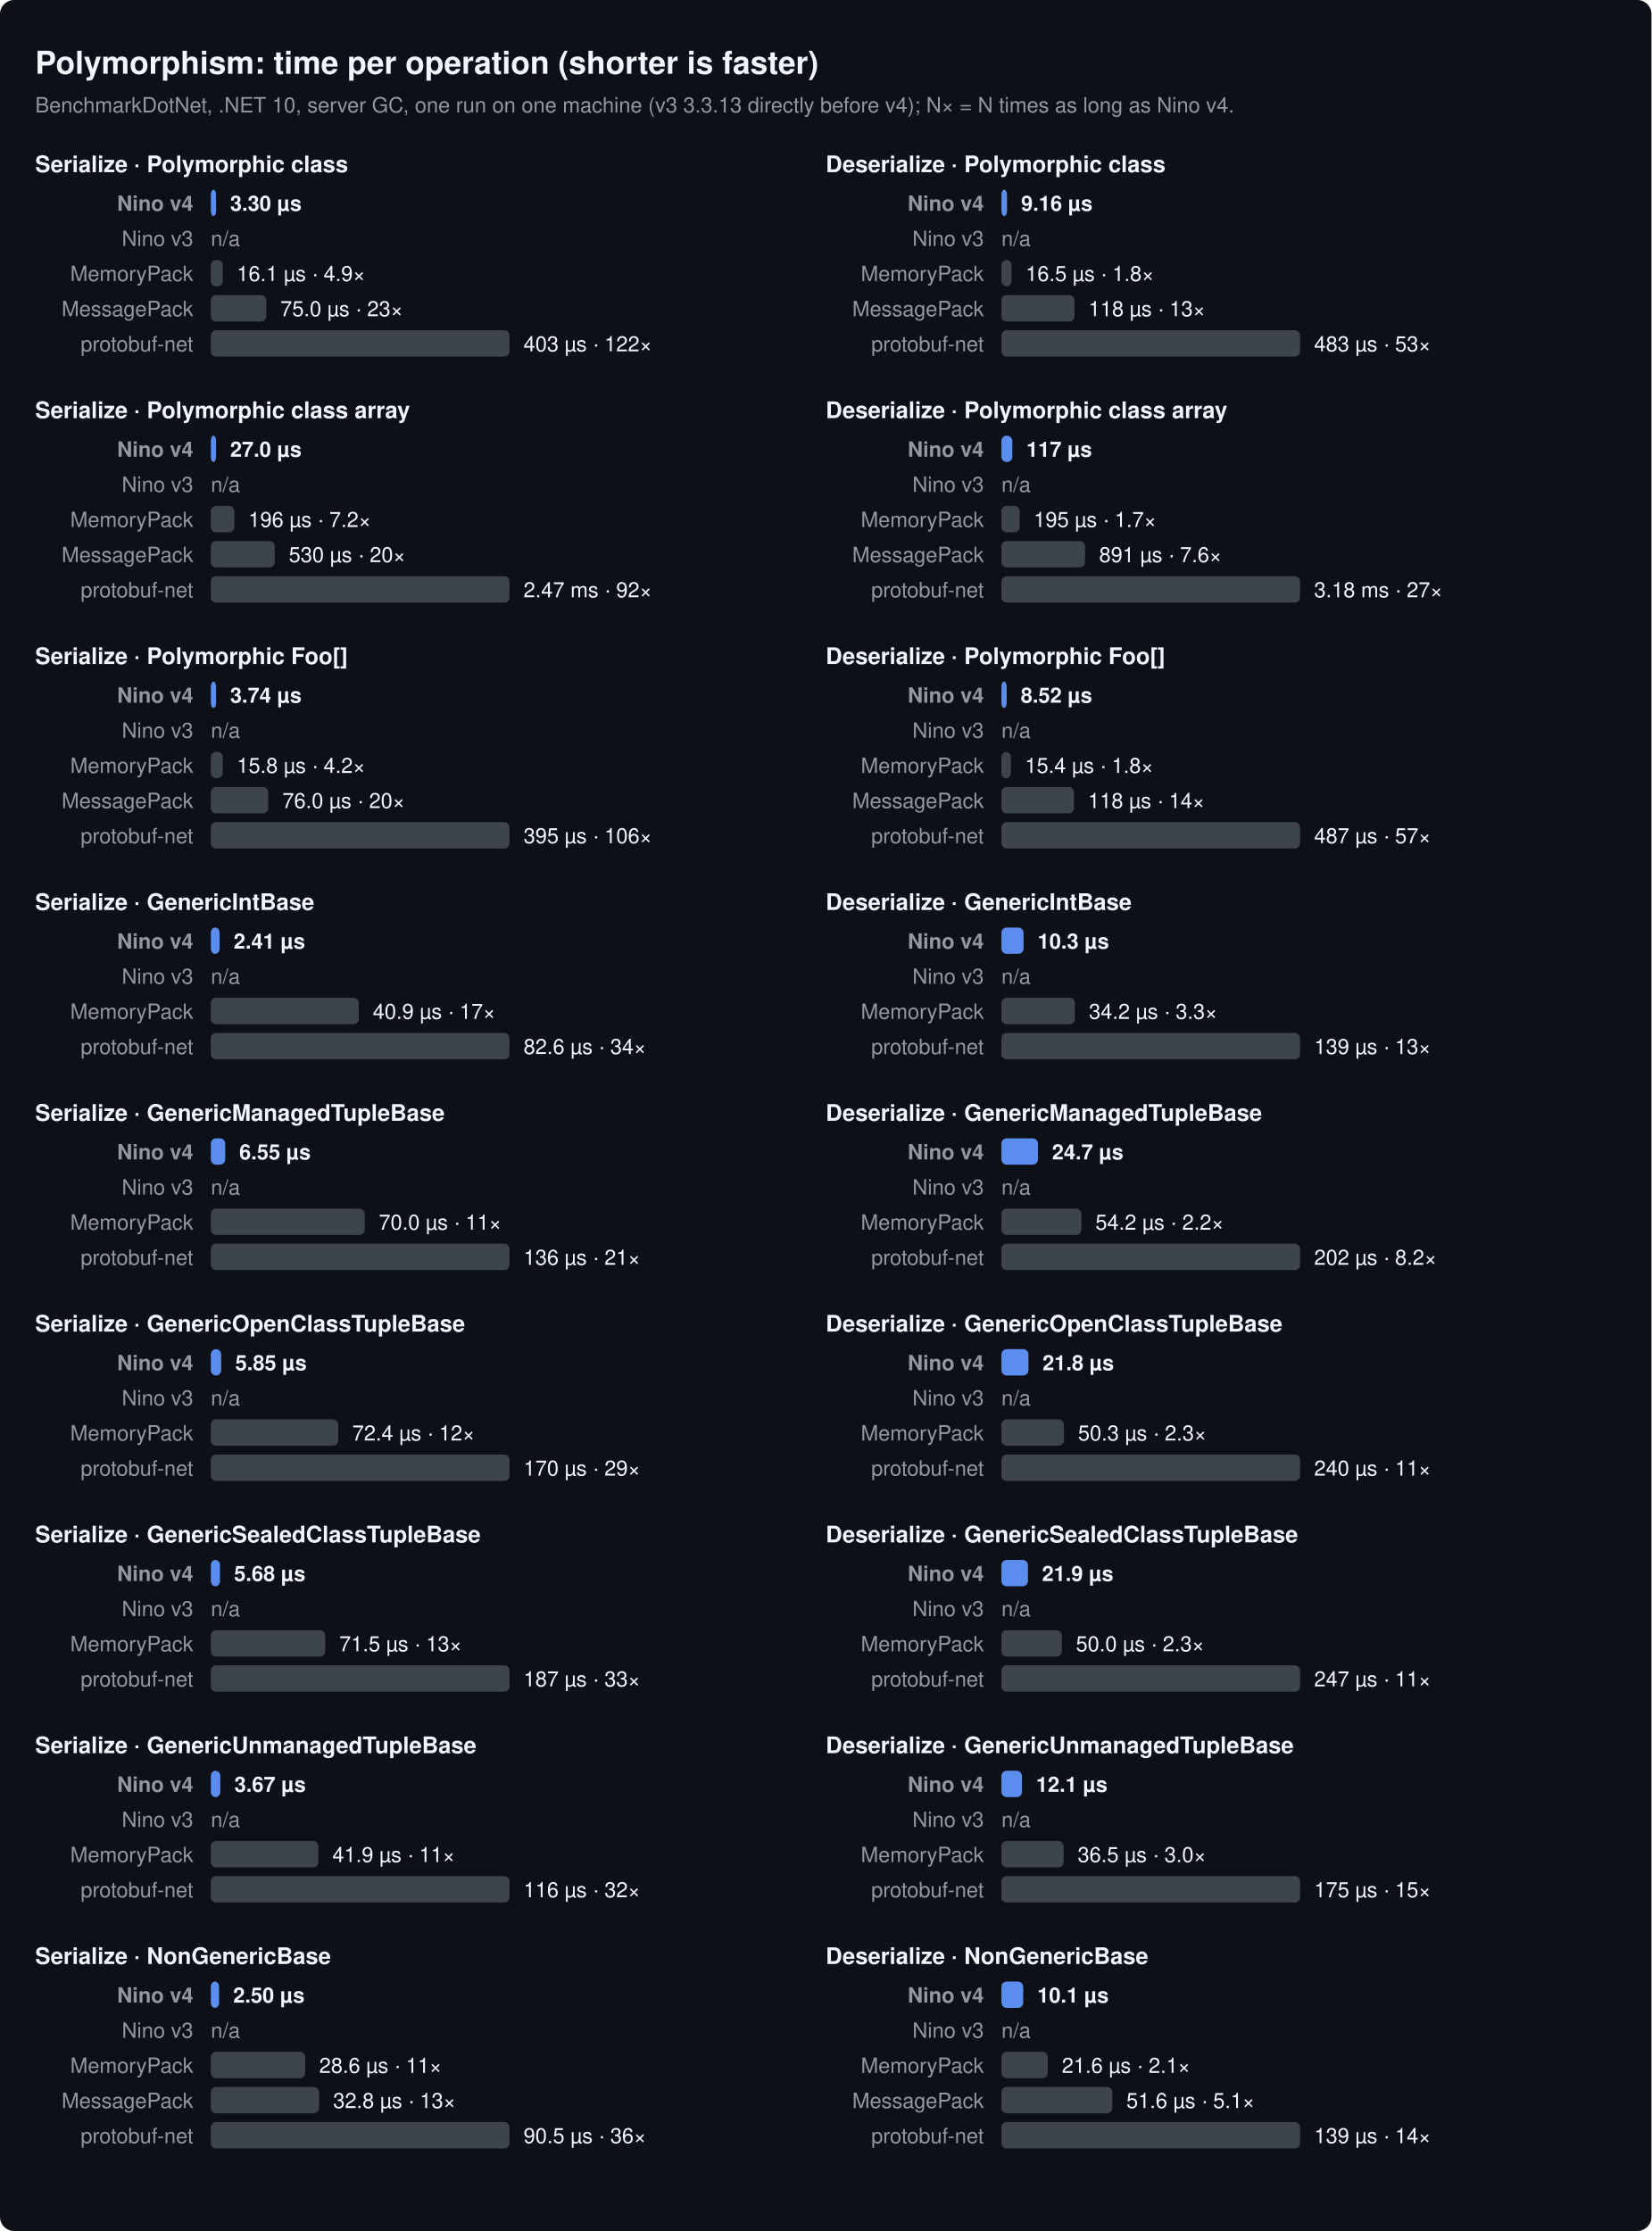
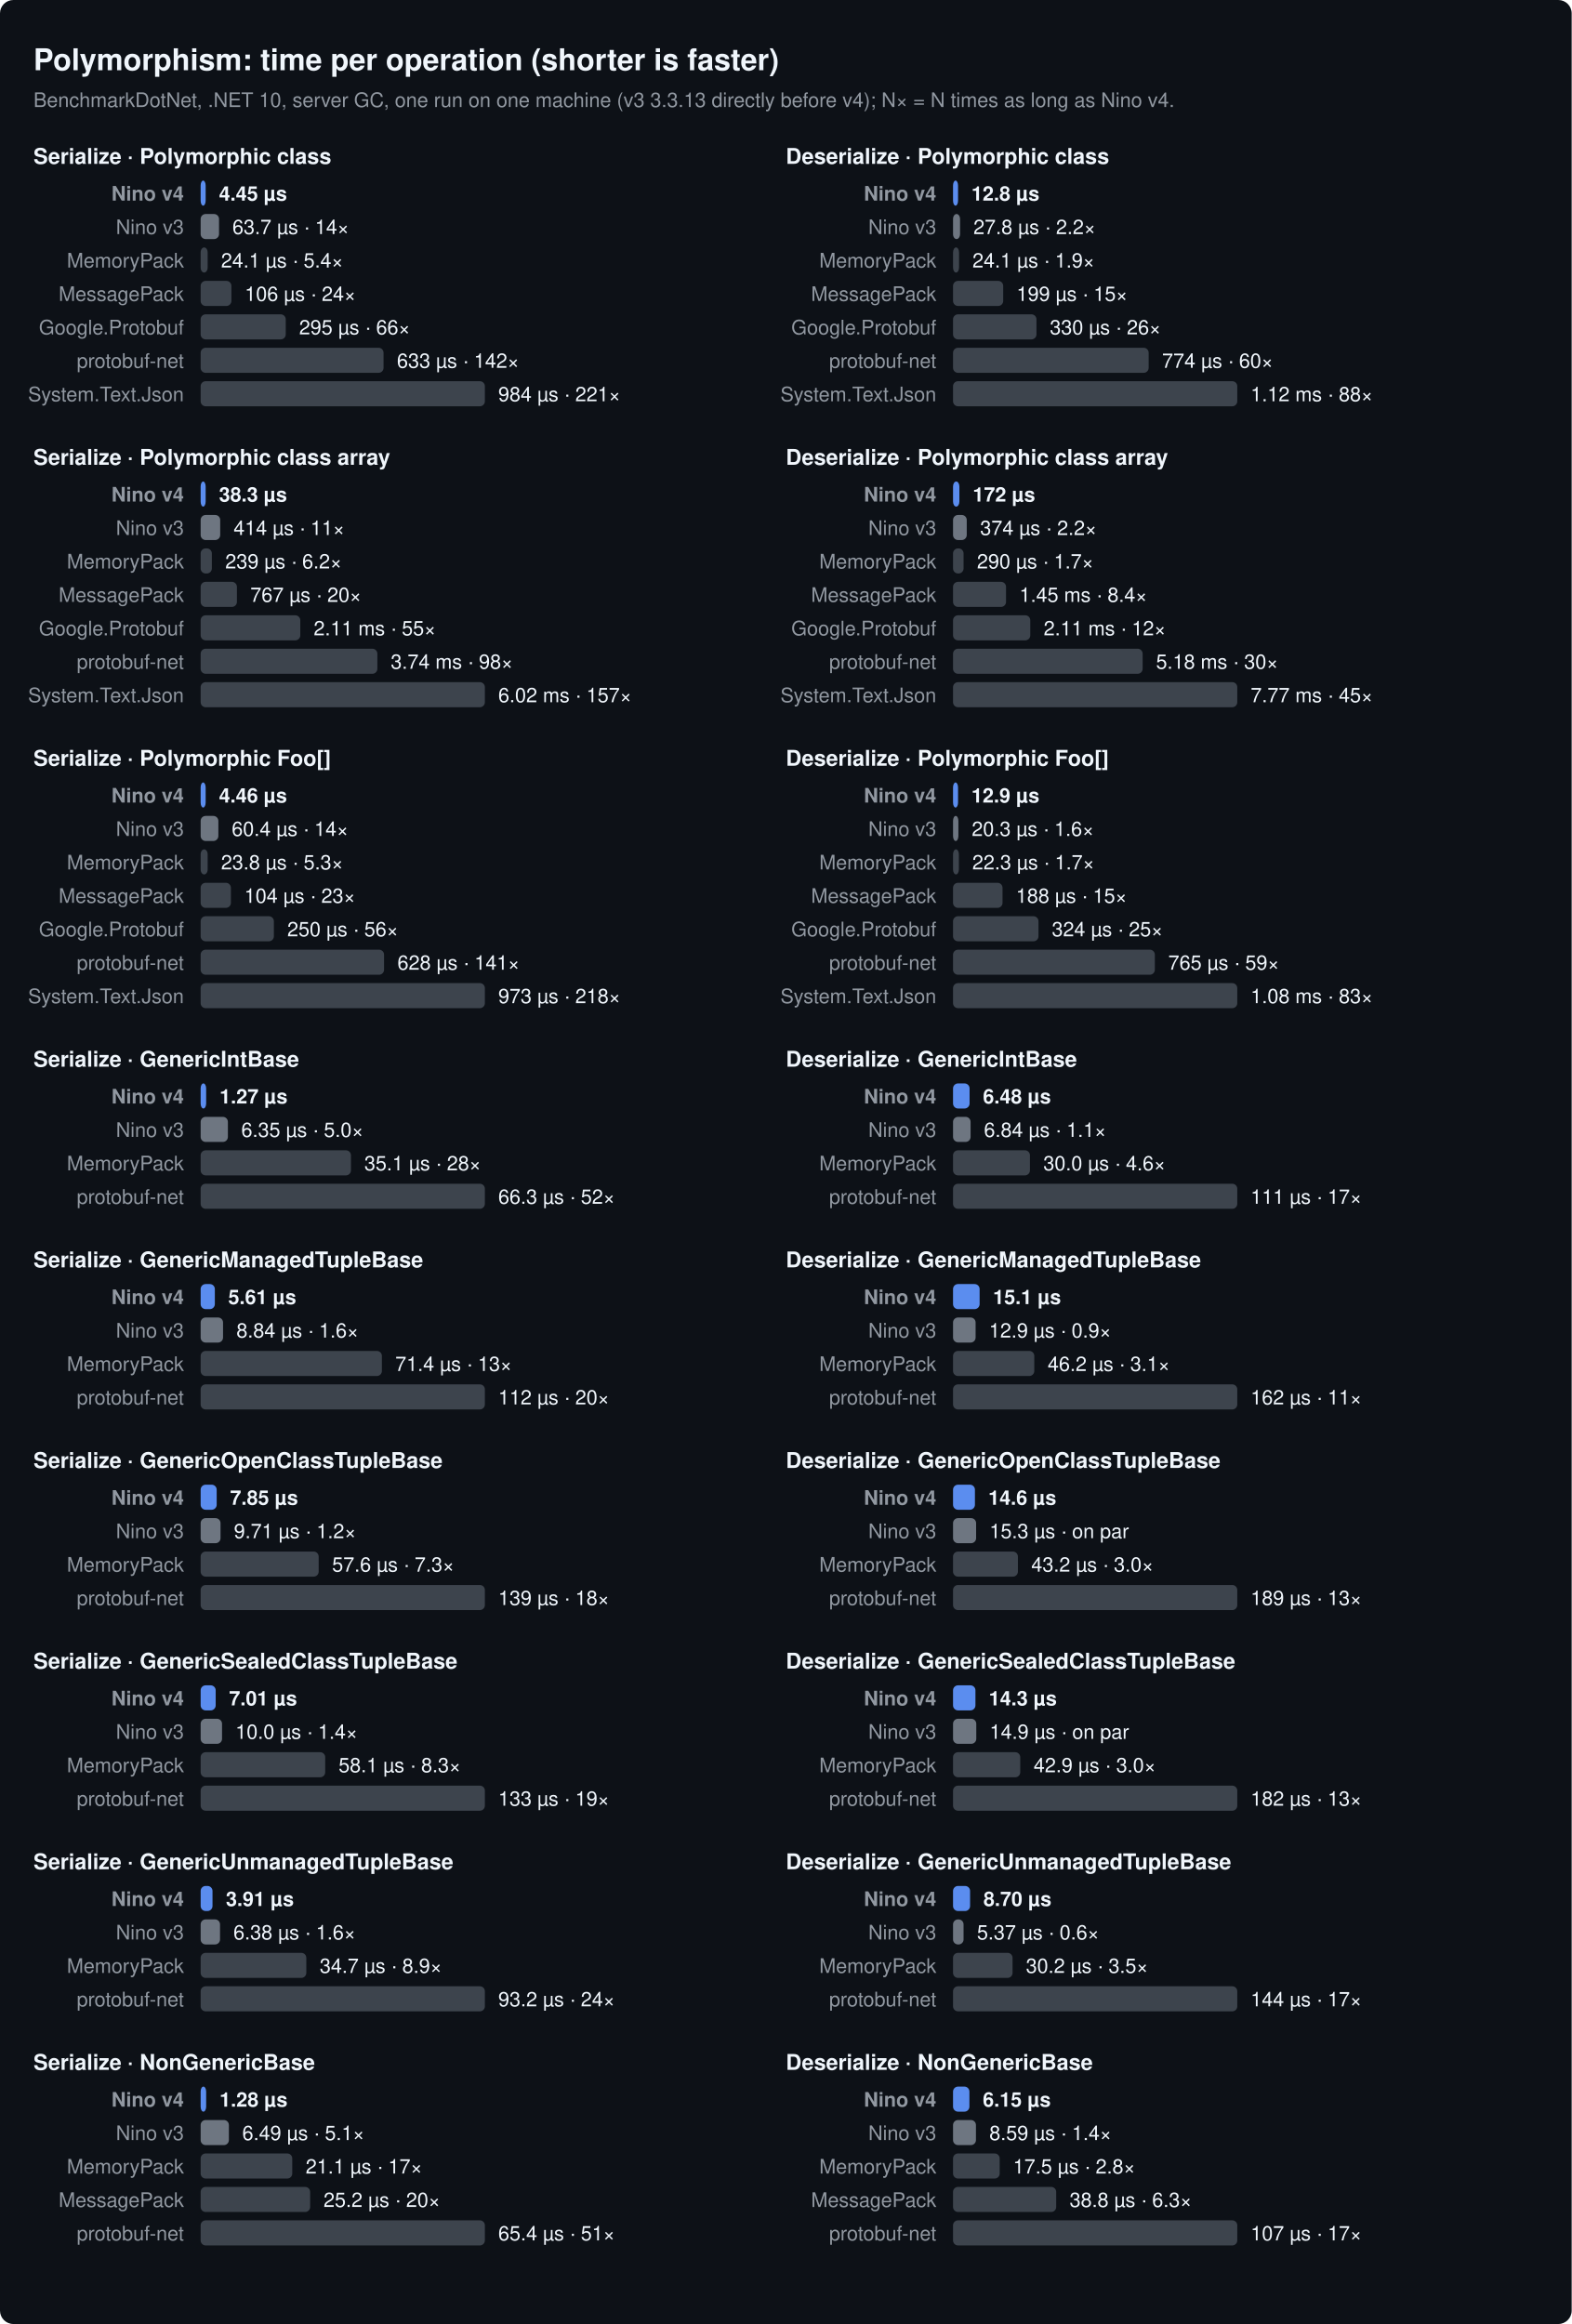
- <svg xmlns="http://www.w3.org/2000/svg" viewBox="0 0 940 1270" width="940" height="1270" font-family="-apple-system,Segoe UI,Helvetica,Arial,sans-serif">
-   <rect width="940" height="1270" rx="8" fill="#0d1117" />
+ <svg xmlns="http://www.w3.org/2000/svg" viewBox="0 0 940 1390" width="940" height="1390" font-family="-apple-system,Segoe UI,Helvetica,Arial,sans-serif">
+   <rect width="940" height="1390" rx="8" fill="#0d1117" />
  <g transform="translate(20 20)">
    <style>.t{font-size:18px;font-weight:700;fill:#f0f6fc}.s{font-size:12px;fill:#9198a1}.g{font-size:13px;font-weight:600;fill:#f0f6fc}.l{font-size:12px;fill:#9198a1;text-anchor:end}.v{font-size:12px;fill:#f0f6fc}.n{font-weight:700}.a{fill:#5b8def}.b{fill:#6e7681}.c{fill:#3d444d}</style>
    <text x="0" y="22" class="t">Polymorphism: time per operation (shorter is faster)</text>
    <text x="0" y="44" class="s">BenchmarkDotNet, .NET 10, server GC, one run on one machine (v3 3.3.13 directly before v4); N× = N times as long as Nino v4.</text>
    <text x="0" y="78" class="g">Serialize · Polymorphic class</text>
    <text x="90" y="100" class="l n">Nino v4</text>
    <rect x="100" y="88" width="3.0" height="15" rx="3" class="a" />
-     <text x="111.0" y="100" class="v n">3.30 µs</text>
+     <text x="111.0" y="100" class="v n">4.45 µs</text>
    <text x="90" y="120" class="l">Nino v3</text>
-     <text x="100" y="120" class="s">n/a</text>
+     <rect x="100" y="108" width="11.0" height="15" rx="3" class="b" />
+     <text x="119.0" y="120" class="v">63.7 µs · 14×</text>
    <text x="90" y="140" class="l">MemoryPack</text>
-     <rect x="100" y="128" width="6.8" height="15" rx="3" class="c" />
-     <text x="114.8" y="140" class="v">16.1 µs · 4.9×</text>
+     <rect x="100" y="128" width="4.2" height="15" rx="3" class="c" />
+     <text x="112.2" y="140" class="v">24.1 µs · 5.4×</text>
    <text x="90" y="160" class="l">MessagePack</text>
-     <rect x="100" y="148" width="31.6" height="15" rx="3" class="c" />
-     <text x="139.6" y="160" class="v">75.0 µs · 23×</text>
-     <text x="90" y="180" class="l">protobuf-net</text>
-     <rect x="100" y="168" width="170.0" height="15" rx="3" class="c" />
-     <text x="278.0" y="180" class="v">403 µs · 122×</text>
+     <rect x="100" y="148" width="18.4" height="15" rx="3" class="c" />
+     <text x="126.4" y="160" class="v">106 µs · 24×</text>
+     <text x="90" y="180" class="l">Google.Protobuf</text>
+     <rect x="100" y="168" width="50.9" height="15" rx="3" class="c" />
+     <text x="158.9" y="180" class="v">295 µs · 66×</text>
+     <text x="90" y="200" class="l">protobuf-net</text>
+     <rect x="100" y="188" width="109.4" height="15" rx="3" class="c" />
+     <text x="217.4" y="200" class="v">633 µs · 142×</text>
+     <text x="90" y="220" class="l">System.Text.Json</text>
+     <rect x="100" y="208" width="170.0" height="15" rx="3" class="c" />
+     <text x="278.0" y="220" class="v">984 µs · 221×</text>
    <text x="450" y="78" class="g">Deserialize · Polymorphic class</text>
    <text x="540" y="100" class="l n">Nino v4</text>
-     <rect x="550" y="88" width="3.2" height="15" rx="3" class="a" />
-     <text x="561.2" y="100" class="v n">9.16 µs</text>
+     <rect x="550" y="88" width="3.0" height="15" rx="3" class="a" />
+     <text x="561.0" y="100" class="v n">12.8 µs</text>
    <text x="540" y="120" class="l">Nino v3</text>
-     <text x="550" y="120" class="s">n/a</text>
+     <rect x="550" y="108" width="4.2" height="15" rx="3" class="b" />
+     <text x="562.2" y="120" class="v">27.8 µs · 2.2×</text>
    <text x="540" y="140" class="l">MemoryPack</text>
-     <rect x="550" y="128" width="5.8" height="15" rx="3" class="c" />
-     <text x="563.8" y="140" class="v">16.5 µs · 1.8×</text>
+     <rect x="550" y="128" width="3.6" height="15" rx="3" class="c" />
+     <text x="561.6" y="140" class="v">24.1 µs · 1.9×</text>
    <text x="540" y="160" class="l">MessagePack</text>
-     <rect x="550" y="148" width="41.6" height="15" rx="3" class="c" />
-     <text x="599.6" y="160" class="v">118 µs · 13×</text>
-     <text x="540" y="180" class="l">protobuf-net</text>
-     <rect x="550" y="168" width="170.0" height="15" rx="3" class="c" />
-     <text x="728.0" y="180" class="v">483 µs · 53×</text>
-     <text x="0" y="218" class="g">Serialize · Polymorphic class array</text>
-     <text x="90" y="240" class="l n">Nino v4</text>
-     <rect x="100" y="228" width="3.0" height="15" rx="3" class="a" />
-     <text x="111.0" y="240" class="v n">27.0 µs</text>
-     <text x="90" y="260" class="l">Nino v3</text>
-     <text x="100" y="260" class="s">n/a</text>
-     <text x="90" y="280" class="l">MemoryPack</text>
-     <rect x="100" y="268" width="13.4" height="15" rx="3" class="c" />
-     <text x="121.4" y="280" class="v">196 µs · 7.2×</text>
-     <text x="90" y="300" class="l">MessagePack</text>
-     <rect x="100" y="288" width="36.4" height="15" rx="3" class="c" />
-     <text x="144.4" y="300" class="v">530 µs · 20×</text>
-     <text x="90" y="320" class="l">protobuf-net</text>
-     <rect x="100" y="308" width="170.0" height="15" rx="3" class="c" />
-     <text x="278.0" y="320" class="v">2.47 ms · 92×</text>
-     <text x="450" y="218" class="g">Deserialize · Polymorphic class array</text>
-     <text x="540" y="240" class="l n">Nino v4</text>
-     <rect x="550" y="228" width="6.2" height="15" rx="3" class="a" />
-     <text x="564.2" y="240" class="v n">117 µs</text>
-     <text x="540" y="260" class="l">Nino v3</text>
-     <text x="550" y="260" class="s">n/a</text>
-     <text x="540" y="280" class="l">MemoryPack</text>
-     <rect x="550" y="268" width="10.4" height="15" rx="3" class="c" />
-     <text x="568.4" y="280" class="v">195 µs · 1.7×</text>
-     <text x="540" y="300" class="l">MessagePack</text>
-     <rect x="550" y="288" width="47.6" height="15" rx="3" class="c" />
-     <text x="605.6" y="300" class="v">891 µs · 7.6×</text>
-     <text x="540" y="320" class="l">protobuf-net</text>
-     <rect x="550" y="308" width="170.0" height="15" rx="3" class="c" />
-     <text x="728.0" y="320" class="v">3.18 ms · 27×</text>
-     <text x="0" y="358" class="g">Serialize · Polymorphic Foo[]</text>
-     <text x="90" y="380" class="l n">Nino v4</text>
-     <rect x="100" y="368" width="3.0" height="15" rx="3" class="a" />
-     <text x="111.0" y="380" class="v n">3.74 µs</text>
-     <text x="90" y="400" class="l">Nino v3</text>
-     <text x="100" y="400" class="s">n/a</text>
-     <text x="90" y="420" class="l">MemoryPack</text>
-     <rect x="100" y="408" width="6.8" height="15" rx="3" class="c" />
-     <text x="114.8" y="420" class="v">15.8 µs · 4.2×</text>
-     <text x="90" y="440" class="l">MessagePack</text>
-     <rect x="100" y="428" width="32.7" height="15" rx="3" class="c" />
-     <text x="140.7" y="440" class="v">76.0 µs · 20×</text>
-     <text x="90" y="460" class="l">protobuf-net</text>
-     <rect x="100" y="448" width="170.0" height="15" rx="3" class="c" />
-     <text x="278.0" y="460" class="v">395 µs · 106×</text>
-     <text x="450" y="358" class="g">Deserialize · Polymorphic Foo[]</text>
-     <text x="540" y="380" class="l n">Nino v4</text>
-     <rect x="550" y="368" width="3.0" height="15" rx="3" class="a" />
-     <text x="561.0" y="380" class="v n">8.52 µs</text>
-     <text x="540" y="400" class="l">Nino v3</text>
-     <text x="550" y="400" class="s">n/a</text>
-     <text x="540" y="420" class="l">MemoryPack</text>
-     <rect x="550" y="408" width="5.4" height="15" rx="3" class="c" />
-     <text x="563.4" y="420" class="v">15.4 µs · 1.8×</text>
-     <text x="540" y="440" class="l">MessagePack</text>
-     <rect x="550" y="428" width="41.3" height="15" rx="3" class="c" />
-     <text x="599.3" y="440" class="v">118 µs · 14×</text>
-     <text x="540" y="460" class="l">protobuf-net</text>
-     <rect x="550" y="448" width="170.0" height="15" rx="3" class="c" />
-     <text x="728.0" y="460" class="v">487 µs · 57×</text>
-     <text x="0" y="498" class="g">Serialize · GenericIntBase</text>
-     <text x="90" y="520" class="l n">Nino v4</text>
-     <rect x="100" y="508" width="5.0" height="15" rx="3" class="a" />
-     <text x="113.0" y="520" class="v n">2.41 µs</text>
-     <text x="90" y="540" class="l">Nino v3</text>
-     <text x="100" y="540" class="s">n/a</text>
-     <text x="90" y="560" class="l">MemoryPack</text>
-     <rect x="100" y="548" width="84.2" height="15" rx="3" class="c" />
-     <text x="192.2" y="560" class="v">40.9 µs · 17×</text>
-     <text x="90" y="580" class="l">protobuf-net</text>
+     <rect x="550" y="148" width="30.0" height="15" rx="3" class="c" />
+     <text x="588.0" y="160" class="v">199 µs · 15×</text>
+     <text x="540" y="180" class="l">Google.Protobuf</text>
+     <rect x="550" y="168" width="49.9" height="15" rx="3" class="c" />
+     <text x="607.9" y="180" class="v">330 µs · 26×</text>
+     <text x="540" y="200" class="l">protobuf-net</text>
+     <rect x="550" y="188" width="117.0" height="15" rx="3" class="c" />
+     <text x="675.0" y="200" class="v">774 µs · 60×</text>
+     <text x="540" y="220" class="l">System.Text.Json</text>
+     <rect x="550" y="208" width="170.0" height="15" rx="3" class="c" />
+     <text x="728.0" y="220" class="v">1.12 ms · 88×</text>
+     <text x="0" y="258" class="g">Serialize · Polymorphic class array</text>
+     <text x="90" y="280" class="l n">Nino v4</text>
+     <rect x="100" y="268" width="3.0" height="15" rx="3" class="a" />
+     <text x="111.0" y="280" class="v n">38.3 µs</text>
+     <text x="90" y="300" class="l">Nino v3</text>
+     <rect x="100" y="288" width="11.7" height="15" rx="3" class="b" />
+     <text x="119.7" y="300" class="v">414 µs · 11×</text>
+     <text x="90" y="320" class="l">MemoryPack</text>
+     <rect x="100" y="308" width="6.7" height="15" rx="3" class="c" />
+     <text x="114.7" y="320" class="v">239 µs · 6.2×</text>
+     <text x="90" y="340" class="l">MessagePack</text>
+     <rect x="100" y="328" width="21.7" height="15" rx="3" class="c" />
+     <text x="129.7" y="340" class="v">767 µs · 20×</text>
+     <text x="90" y="360" class="l">Google.Protobuf</text>
+     <rect x="100" y="348" width="59.6" height="15" rx="3" class="c" />
+     <text x="167.6" y="360" class="v">2.11 ms · 55×</text>
+     <text x="90" y="380" class="l">protobuf-net</text>
+     <rect x="100" y="368" width="105.7" height="15" rx="3" class="c" />
+     <text x="213.7" y="380" class="v">3.74 ms · 98×</text>
+     <text x="90" y="400" class="l">System.Text.Json</text>
+     <rect x="100" y="388" width="170.0" height="15" rx="3" class="c" />
+     <text x="278.0" y="400" class="v">6.02 ms · 157×</text>
+     <text x="450" y="258" class="g">Deserialize · Polymorphic class array</text>
+     <text x="540" y="280" class="l n">Nino v4</text>
+     <rect x="550" y="268" width="3.8" height="15" rx="3" class="a" />
+     <text x="561.8" y="280" class="v n">172 µs</text>
+     <text x="540" y="300" class="l">Nino v3</text>
+     <rect x="550" y="288" width="8.2" height="15" rx="3" class="b" />
+     <text x="566.2" y="300" class="v">374 µs · 2.2×</text>
+     <text x="540" y="320" class="l">MemoryPack</text>
+     <rect x="550" y="308" width="6.3" height="15" rx="3" class="c" />
+     <text x="564.3" y="320" class="v">290 µs · 1.7×</text>
+     <text x="540" y="340" class="l">MessagePack</text>
+     <rect x="550" y="328" width="31.7" height="15" rx="3" class="c" />
+     <text x="589.7" y="340" class="v">1.45 ms · 8.4×</text>
+     <text x="540" y="360" class="l">Google.Protobuf</text>
+     <rect x="550" y="348" width="46.2" height="15" rx="3" class="c" />
+     <text x="604.2" y="360" class="v">2.11 ms · 12×</text>
+     <text x="540" y="380" class="l">protobuf-net</text>
+     <rect x="550" y="368" width="113.4" height="15" rx="3" class="c" />
+     <text x="671.4" y="380" class="v">5.18 ms · 30×</text>
+     <text x="540" y="400" class="l">System.Text.Json</text>
+     <rect x="550" y="388" width="170.0" height="15" rx="3" class="c" />
+     <text x="728.0" y="400" class="v">7.77 ms · 45×</text>
+     <text x="0" y="438" class="g">Serialize · Polymorphic Foo[]</text>
+     <text x="90" y="460" class="l n">Nino v4</text>
+     <rect x="100" y="448" width="3.0" height="15" rx="3" class="a" />
+     <text x="111.0" y="460" class="v n">4.46 µs</text>
+     <text x="90" y="480" class="l">Nino v3</text>
+     <rect x="100" y="468" width="10.6" height="15" rx="3" class="b" />
+     <text x="118.6" y="480" class="v">60.4 µs · 14×</text>
+     <text x="90" y="500" class="l">MemoryPack</text>
+     <rect x="100" y="488" width="4.2" height="15" rx="3" class="c" />
+     <text x="112.2" y="500" class="v">23.8 µs · 5.3×</text>
+     <text x="90" y="520" class="l">MessagePack</text>
+     <rect x="100" y="508" width="18.1" height="15" rx="3" class="c" />
+     <text x="126.1" y="520" class="v">104 µs · 23×</text>
+     <text x="90" y="540" class="l">Google.Protobuf</text>
+     <rect x="100" y="528" width="43.8" height="15" rx="3" class="c" />
+     <text x="151.8" y="540" class="v">250 µs · 56×</text>
+     <text x="90" y="560" class="l">protobuf-net</text>
+     <rect x="100" y="548" width="109.7" height="15" rx="3" class="c" />
+     <text x="217.7" y="560" class="v">628 µs · 141×</text>
+     <text x="90" y="580" class="l">System.Text.Json</text>
    <rect x="100" y="568" width="170.0" height="15" rx="3" class="c" />
-     <text x="278.0" y="580" class="v">82.6 µs · 34×</text>
-     <text x="450" y="498" class="g">Deserialize · GenericIntBase</text>
-     <text x="540" y="520" class="l n">Nino v4</text>
-     <rect x="550" y="508" width="12.6" height="15" rx="3" class="a" />
-     <text x="570.6" y="520" class="v n">10.3 µs</text>
-     <text x="540" y="540" class="l">Nino v3</text>
-     <text x="550" y="540" class="s">n/a</text>
-     <text x="540" y="560" class="l">MemoryPack</text>
-     <rect x="550" y="548" width="41.8" height="15" rx="3" class="c" />
-     <text x="599.8" y="560" class="v">34.2 µs · 3.3×</text>
-     <text x="540" y="580" class="l">protobuf-net</text>
+     <text x="278.0" y="580" class="v">973 µs · 218×</text>
+     <text x="450" y="438" class="g">Deserialize · Polymorphic Foo[]</text>
+     <text x="540" y="460" class="l n">Nino v4</text>
+     <rect x="550" y="448" width="3.0" height="15" rx="3" class="a" />
+     <text x="561.0" y="460" class="v n">12.9 µs</text>
+     <text x="540" y="480" class="l">Nino v3</text>
+     <rect x="550" y="468" width="3.2" height="15" rx="3" class="b" />
+     <text x="561.2" y="480" class="v">20.3 µs · 1.6×</text>
+     <text x="540" y="500" class="l">MemoryPack</text>
+     <rect x="550" y="488" width="3.5" height="15" rx="3" class="c" />
+     <text x="561.5" y="500" class="v">22.3 µs · 1.7×</text>
+     <text x="540" y="520" class="l">MessagePack</text>
+     <rect x="550" y="508" width="29.6" height="15" rx="3" class="c" />
+     <text x="587.6" y="520" class="v">188 µs · 15×</text>
+     <text x="540" y="540" class="l">Google.Protobuf</text>
+     <rect x="550" y="528" width="51.1" height="15" rx="3" class="c" />
+     <text x="609.1" y="540" class="v">324 µs · 25×</text>
+     <text x="540" y="560" class="l">protobuf-net</text>
+     <rect x="550" y="548" width="120.7" height="15" rx="3" class="c" />
+     <text x="678.7" y="560" class="v">765 µs · 59×</text>
+     <text x="540" y="580" class="l">System.Text.Json</text>
    <rect x="550" y="568" width="170.0" height="15" rx="3" class="c" />
-     <text x="728.0" y="580" class="v">139 µs · 13×</text>
-     <text x="0" y="618" class="g">Serialize · GenericManagedTupleBase</text>
+     <text x="728.0" y="580" class="v">1.08 ms · 83×</text>
+     <text x="0" y="618" class="g">Serialize · GenericIntBase</text>
    <text x="90" y="640" class="l n">Nino v4</text>
-     <rect x="100" y="628" width="8.2" height="15" rx="3" class="a" />
-     <text x="116.2" y="640" class="v n">6.55 µs</text>
+     <rect x="100" y="628" width="3.3" height="15" rx="3" class="a" />
+     <text x="111.3" y="640" class="v n">1.27 µs</text>
    <text x="90" y="660" class="l">Nino v3</text>
-     <text x="100" y="660" class="s">n/a</text>
+     <rect x="100" y="648" width="16.3" height="15" rx="3" class="b" />
+     <text x="124.3" y="660" class="v">6.35 µs · 5.0×</text>
    <text x="90" y="680" class="l">MemoryPack</text>
-     <rect x="100" y="668" width="87.6" height="15" rx="3" class="c" />
-     <text x="195.6" y="680" class="v">70.0 µs · 11×</text>
+     <rect x="100" y="668" width="89.9" height="15" rx="3" class="c" />
+     <text x="197.9" y="680" class="v">35.1 µs · 28×</text>
    <text x="90" y="700" class="l">protobuf-net</text>
    <rect x="100" y="688" width="170.0" height="15" rx="3" class="c" />
-     <text x="278.0" y="700" class="v">136 µs · 21×</text>
-     <text x="450" y="618" class="g">Deserialize · GenericManagedTupleBase</text>
+     <text x="278.0" y="700" class="v">66.3 µs · 52×</text>
+     <text x="450" y="618" class="g">Deserialize · GenericIntBase</text>
    <text x="540" y="640" class="l n">Nino v4</text>
-     <rect x="550" y="628" width="20.8" height="15" rx="3" class="a" />
-     <text x="578.8" y="640" class="v n">24.7 µs</text>
+     <rect x="550" y="628" width="9.9" height="15" rx="3" class="a" />
+     <text x="567.9" y="640" class="v n">6.48 µs</text>
    <text x="540" y="660" class="l">Nino v3</text>
-     <text x="550" y="660" class="s">n/a</text>
+     <rect x="550" y="648" width="10.5" height="15" rx="3" class="b" />
+     <text x="568.5" y="660" class="v">6.84 µs · 1.1×</text>
    <text x="540" y="680" class="l">MemoryPack</text>
-     <rect x="550" y="668" width="45.5" height="15" rx="3" class="c" />
-     <text x="603.5" y="680" class="v">54.2 µs · 2.2×</text>
+     <rect x="550" y="668" width="46.0" height="15" rx="3" class="c" />
+     <text x="604.0" y="680" class="v">30.0 µs · 4.6×</text>
    <text x="540" y="700" class="l">protobuf-net</text>
    <rect x="550" y="688" width="170.0" height="15" rx="3" class="c" />
-     <text x="728.0" y="700" class="v">202 µs · 8.2×</text>
-     <text x="0" y="738" class="g">Serialize · GenericOpenClassTupleBase</text>
+     <text x="728.0" y="700" class="v">111 µs · 17×</text>
+     <text x="0" y="738" class="g">Serialize · GenericManagedTupleBase</text>
    <text x="90" y="760" class="l n">Nino v4</text>
-     <rect x="100" y="748" width="5.9" height="15" rx="3" class="a" />
-     <text x="113.9" y="760" class="v n">5.85 µs</text>
+     <rect x="100" y="748" width="8.5" height="15" rx="3" class="a" />
+     <text x="116.5" y="760" class="v n">5.61 µs</text>
    <text x="90" y="780" class="l">Nino v3</text>
-     <text x="100" y="780" class="s">n/a</text>
+     <rect x="100" y="768" width="13.4" height="15" rx="3" class="b" />
+     <text x="121.4" y="780" class="v">8.84 µs · 1.6×</text>
    <text x="90" y="800" class="l">MemoryPack</text>
-     <rect x="100" y="788" width="72.5" height="15" rx="3" class="c" />
-     <text x="180.5" y="800" class="v">72.4 µs · 12×</text>
+     <rect x="100" y="788" width="108.4" height="15" rx="3" class="c" />
+     <text x="216.4" y="800" class="v">71.4 µs · 13×</text>
    <text x="90" y="820" class="l">protobuf-net</text>
    <rect x="100" y="808" width="170.0" height="15" rx="3" class="c" />
-     <text x="278.0" y="820" class="v">170 µs · 29×</text>
-     <text x="450" y="738" class="g">Deserialize · GenericOpenClassTupleBase</text>
+     <text x="278.0" y="820" class="v">112 µs · 20×</text>
+     <text x="450" y="738" class="g">Deserialize · GenericManagedTupleBase</text>
    <text x="540" y="760" class="l n">Nino v4</text>
-     <rect x="550" y="748" width="15.4" height="15" rx="3" class="a" />
-     <text x="573.4" y="760" class="v n">21.8 µs</text>
+     <rect x="550" y="748" width="15.9" height="15" rx="3" class="a" />
+     <text x="573.9" y="760" class="v n">15.1 µs</text>
    <text x="540" y="780" class="l">Nino v3</text>
-     <text x="550" y="780" class="s">n/a</text>
+     <rect x="550" y="768" width="13.5" height="15" rx="3" class="b" />
+     <text x="571.5" y="780" class="v">12.9 µs · 0.9×</text>
    <text x="540" y="800" class="l">MemoryPack</text>
-     <rect x="550" y="788" width="35.6" height="15" rx="3" class="c" />
-     <text x="593.6" y="800" class="v">50.3 µs · 2.3×</text>
+     <rect x="550" y="788" width="48.6" height="15" rx="3" class="c" />
+     <text x="606.6" y="800" class="v">46.2 µs · 3.1×</text>
    <text x="540" y="820" class="l">protobuf-net</text>
    <rect x="550" y="808" width="170.0" height="15" rx="3" class="c" />
-     <text x="728.0" y="820" class="v">240 µs · 11×</text>
-     <text x="0" y="858" class="g">Serialize · GenericSealedClassTupleBase</text>
+     <text x="728.0" y="820" class="v">162 µs · 11×</text>
+     <text x="0" y="858" class="g">Serialize · GenericOpenClassTupleBase</text>
    <text x="90" y="880" class="l n">Nino v4</text>
-     <rect x="100" y="868" width="5.2" height="15" rx="3" class="a" />
-     <text x="113.2" y="880" class="v n">5.68 µs</text>
+     <rect x="100" y="868" width="9.6" height="15" rx="3" class="a" />
+     <text x="117.6" y="880" class="v n">7.85 µs</text>
    <text x="90" y="900" class="l">Nino v3</text>
-     <text x="100" y="900" class="s">n/a</text>
+     <rect x="100" y="888" width="11.9" height="15" rx="3" class="b" />
+     <text x="119.9" y="900" class="v">9.71 µs · 1.2×</text>
    <text x="90" y="920" class="l">MemoryPack</text>
-     <rect x="100" y="908" width="65.1" height="15" rx="3" class="c" />
-     <text x="173.1" y="920" class="v">71.5 µs · 13×</text>
+     <rect x="100" y="908" width="70.6" height="15" rx="3" class="c" />
+     <text x="178.6" y="920" class="v">57.6 µs · 7.3×</text>
    <text x="90" y="940" class="l">protobuf-net</text>
    <rect x="100" y="928" width="170.0" height="15" rx="3" class="c" />
-     <text x="278.0" y="940" class="v">187 µs · 33×</text>
-     <text x="450" y="858" class="g">Deserialize · GenericSealedClassTupleBase</text>
+     <text x="278.0" y="940" class="v">139 µs · 18×</text>
+     <text x="450" y="858" class="g">Deserialize · GenericOpenClassTupleBase</text>
    <text x="540" y="880" class="l n">Nino v4</text>
-     <rect x="550" y="868" width="15.1" height="15" rx="3" class="a" />
-     <text x="573.1" y="880" class="v n">21.9 µs</text>
+     <rect x="550" y="868" width="13.1" height="15" rx="3" class="a" />
+     <text x="571.1" y="880" class="v n">14.6 µs</text>
    <text x="540" y="900" class="l">Nino v3</text>
-     <text x="550" y="900" class="s">n/a</text>
+     <rect x="550" y="888" width="13.8" height="15" rx="3" class="b" />
+     <text x="571.8" y="900" class="v">15.3 µs · on par</text>
    <text x="540" y="920" class="l">MemoryPack</text>
-     <rect x="550" y="908" width="34.4" height="15" rx="3" class="c" />
-     <text x="592.4" y="920" class="v">50.0 µs · 2.3×</text>
+     <rect x="550" y="908" width="38.8" height="15" rx="3" class="c" />
+     <text x="596.8" y="920" class="v">43.2 µs · 3.0×</text>
    <text x="540" y="940" class="l">protobuf-net</text>
    <rect x="550" y="928" width="170.0" height="15" rx="3" class="c" />
-     <text x="728.0" y="940" class="v">247 µs · 11×</text>
-     <text x="0" y="978" class="g">Serialize · GenericUnmanagedTupleBase</text>
+     <text x="728.0" y="940" class="v">189 µs · 13×</text>
+     <text x="0" y="978" class="g">Serialize · GenericSealedClassTupleBase</text>
    <text x="90" y="1000" class="l n">Nino v4</text>
-     <rect x="100" y="988" width="5.4" height="15" rx="3" class="a" />
-     <text x="113.4" y="1000" class="v n">3.67 µs</text>
+     <rect x="100" y="988" width="9.0" height="15" rx="3" class="a" />
+     <text x="117.0" y="1000" class="v n">7.01 µs</text>
    <text x="90" y="1020" class="l">Nino v3</text>
-     <text x="100" y="1020" class="s">n/a</text>
+     <rect x="100" y="1008" width="12.8" height="15" rx="3" class="b" />
+     <text x="120.8" y="1020" class="v">10.0 µs · 1.4×</text>
    <text x="90" y="1040" class="l">MemoryPack</text>
-     <rect x="100" y="1028" width="61.2" height="15" rx="3" class="c" />
-     <text x="169.2" y="1040" class="v">41.9 µs · 11×</text>
+     <rect x="100" y="1028" width="74.5" height="15" rx="3" class="c" />
+     <text x="182.5" y="1040" class="v">58.1 µs · 8.3×</text>
    <text x="90" y="1060" class="l">protobuf-net</text>
    <rect x="100" y="1048" width="170.0" height="15" rx="3" class="c" />
-     <text x="278.0" y="1060" class="v">116 µs · 32×</text>
-     <text x="450" y="978" class="g">Deserialize · GenericUnmanagedTupleBase</text>
+     <text x="278.0" y="1060" class="v">133 µs · 19×</text>
+     <text x="450" y="978" class="g">Deserialize · GenericSealedClassTupleBase</text>
    <text x="540" y="1000" class="l n">Nino v4</text>
-     <rect x="550" y="988" width="11.7" height="15" rx="3" class="a" />
-     <text x="569.7" y="1000" class="v n">12.1 µs</text>
+     <rect x="550" y="988" width="13.4" height="15" rx="3" class="a" />
+     <text x="571.4" y="1000" class="v n">14.3 µs</text>
    <text x="540" y="1020" class="l">Nino v3</text>
-     <text x="550" y="1020" class="s">n/a</text>
+     <rect x="550" y="1008" width="13.9" height="15" rx="3" class="b" />
+     <text x="571.9" y="1020" class="v">14.9 µs · on par</text>
    <text x="540" y="1040" class="l">MemoryPack</text>
-     <rect x="550" y="1028" width="35.4" height="15" rx="3" class="c" />
-     <text x="593.4" y="1040" class="v">36.5 µs · 3.0×</text>
+     <rect x="550" y="1028" width="40.2" height="15" rx="3" class="c" />
+     <text x="598.2" y="1040" class="v">42.9 µs · 3.0×</text>
    <text x="540" y="1060" class="l">protobuf-net</text>
    <rect x="550" y="1048" width="170.0" height="15" rx="3" class="c" />
-     <text x="728.0" y="1060" class="v">175 µs · 15×</text>
-     <text x="0" y="1098" class="g">Serialize · NonGenericBase</text>
+     <text x="728.0" y="1060" class="v">182 µs · 13×</text>
+     <text x="0" y="1098" class="g">Serialize · GenericUnmanagedTupleBase</text>
    <text x="90" y="1120" class="l n">Nino v4</text>
-     <rect x="100" y="1108" width="4.7" height="15" rx="3" class="a" />
-     <text x="112.7" y="1120" class="v n">2.50 µs</text>
+     <rect x="100" y="1108" width="7.1" height="15" rx="3" class="a" />
+     <text x="115.1" y="1120" class="v n">3.91 µs</text>
    <text x="90" y="1140" class="l">Nino v3</text>
-     <text x="100" y="1140" class="s">n/a</text>
+     <rect x="100" y="1128" width="11.6" height="15" rx="3" class="b" />
+     <text x="119.6" y="1140" class="v">6.38 µs · 1.6×</text>
    <text x="90" y="1160" class="l">MemoryPack</text>
-     <rect x="100" y="1148" width="53.7" height="15" rx="3" class="c" />
-     <text x="161.7" y="1160" class="v">28.6 µs · 11×</text>
-     <text x="90" y="1180" class="l">MessagePack</text>
-     <rect x="100" y="1168" width="61.6" height="15" rx="3" class="c" />
-     <text x="169.6" y="1180" class="v">32.8 µs · 13×</text>
-     <text x="90" y="1200" class="l">protobuf-net</text>
-     <rect x="100" y="1188" width="170.0" height="15" rx="3" class="c" />
-     <text x="278.0" y="1200" class="v">90.5 µs · 36×</text>
-     <text x="450" y="1098" class="g">Deserialize · NonGenericBase</text>
+     <rect x="100" y="1148" width="63.2" height="15" rx="3" class="c" />
+     <text x="171.2" y="1160" class="v">34.7 µs · 8.9×</text>
+     <text x="90" y="1180" class="l">protobuf-net</text>
+     <rect x="100" y="1168" width="170.0" height="15" rx="3" class="c" />
+     <text x="278.0" y="1180" class="v">93.2 µs · 24×</text>
+     <text x="450" y="1098" class="g">Deserialize · GenericUnmanagedTupleBase</text>
    <text x="540" y="1120" class="l n">Nino v4</text>
-     <rect x="550" y="1108" width="12.4" height="15" rx="3" class="a" />
-     <text x="570.4" y="1120" class="v n">10.1 µs</text>
+     <rect x="550" y="1108" width="10.2" height="15" rx="3" class="a" />
+     <text x="568.2" y="1120" class="v n">8.70 µs</text>
    <text x="540" y="1140" class="l">Nino v3</text>
-     <text x="550" y="1140" class="s">n/a</text>
+     <rect x="550" y="1128" width="6.3" height="15" rx="3" class="b" />
+     <text x="564.3" y="1140" class="v">5.37 µs · 0.6×</text>
    <text x="540" y="1160" class="l">MemoryPack</text>
-     <rect x="550" y="1148" width="26.4" height="15" rx="3" class="c" />
-     <text x="584.4" y="1160" class="v">21.6 µs · 2.1×</text>
-     <text x="540" y="1180" class="l">MessagePack</text>
-     <rect x="550" y="1168" width="63.1" height="15" rx="3" class="c" />
-     <text x="621.1" y="1180" class="v">51.6 µs · 5.1×</text>
-     <text x="540" y="1200" class="l">protobuf-net</text>
-     <rect x="550" y="1188" width="170.0" height="15" rx="3" class="c" />
-     <text x="728.0" y="1200" class="v">139 µs · 14×</text>
+     <rect x="550" y="1148" width="35.6" height="15" rx="3" class="c" />
+     <text x="593.6" y="1160" class="v">30.2 µs · 3.5×</text>
+     <text x="540" y="1180" class="l">protobuf-net</text>
+     <rect x="550" y="1168" width="170.0" height="15" rx="3" class="c" />
+     <text x="728.0" y="1180" class="v">144 µs · 17×</text>
+     <text x="0" y="1218" class="g">Serialize · NonGenericBase</text>
+     <text x="90" y="1240" class="l n">Nino v4</text>
+     <rect x="100" y="1228" width="3.3" height="15" rx="3" class="a" />
+     <text x="111.3" y="1240" class="v n">1.28 µs</text>
+     <text x="90" y="1260" class="l">Nino v3</text>
+     <rect x="100" y="1248" width="16.9" height="15" rx="3" class="b" />
+     <text x="124.9" y="1260" class="v">6.49 µs · 5.1×</text>
+     <text x="90" y="1280" class="l">MemoryPack</text>
+     <rect x="100" y="1268" width="54.8" height="15" rx="3" class="c" />
+     <text x="162.8" y="1280" class="v">21.1 µs · 17×</text>
+     <text x="90" y="1300" class="l">MessagePack</text>
+     <rect x="100" y="1288" width="65.5" height="15" rx="3" class="c" />
+     <text x="173.5" y="1300" class="v">25.2 µs · 20×</text>
+     <text x="90" y="1320" class="l">protobuf-net</text>
+     <rect x="100" y="1308" width="170.0" height="15" rx="3" class="c" />
+     <text x="278.0" y="1320" class="v">65.4 µs · 51×</text>
+     <text x="450" y="1218" class="g">Deserialize · NonGenericBase</text>
+     <text x="540" y="1240" class="l n">Nino v4</text>
+     <rect x="550" y="1228" width="9.8" height="15" rx="3" class="a" />
+     <text x="567.8" y="1240" class="v n">6.15 µs</text>
+     <text x="540" y="1260" class="l">Nino v3</text>
+     <rect x="550" y="1248" width="13.7" height="15" rx="3" class="b" />
+     <text x="571.7" y="1260" class="v">8.59 µs · 1.4×</text>
+     <text x="540" y="1280" class="l">MemoryPack</text>
+     <rect x="550" y="1268" width="27.9" height="15" rx="3" class="c" />
+     <text x="585.9" y="1280" class="v">17.5 µs · 2.8×</text>
+     <text x="540" y="1300" class="l">MessagePack</text>
+     <rect x="550" y="1288" width="61.7" height="15" rx="3" class="c" />
+     <text x="619.7" y="1300" class="v">38.8 µs · 6.3×</text>
+     <text x="540" y="1320" class="l">protobuf-net</text>
+     <rect x="550" y="1308" width="170.0" height="15" rx="3" class="c" />
+     <text x="728.0" y="1320" class="v">107 µs · 17×</text>
  </g>
</svg>
